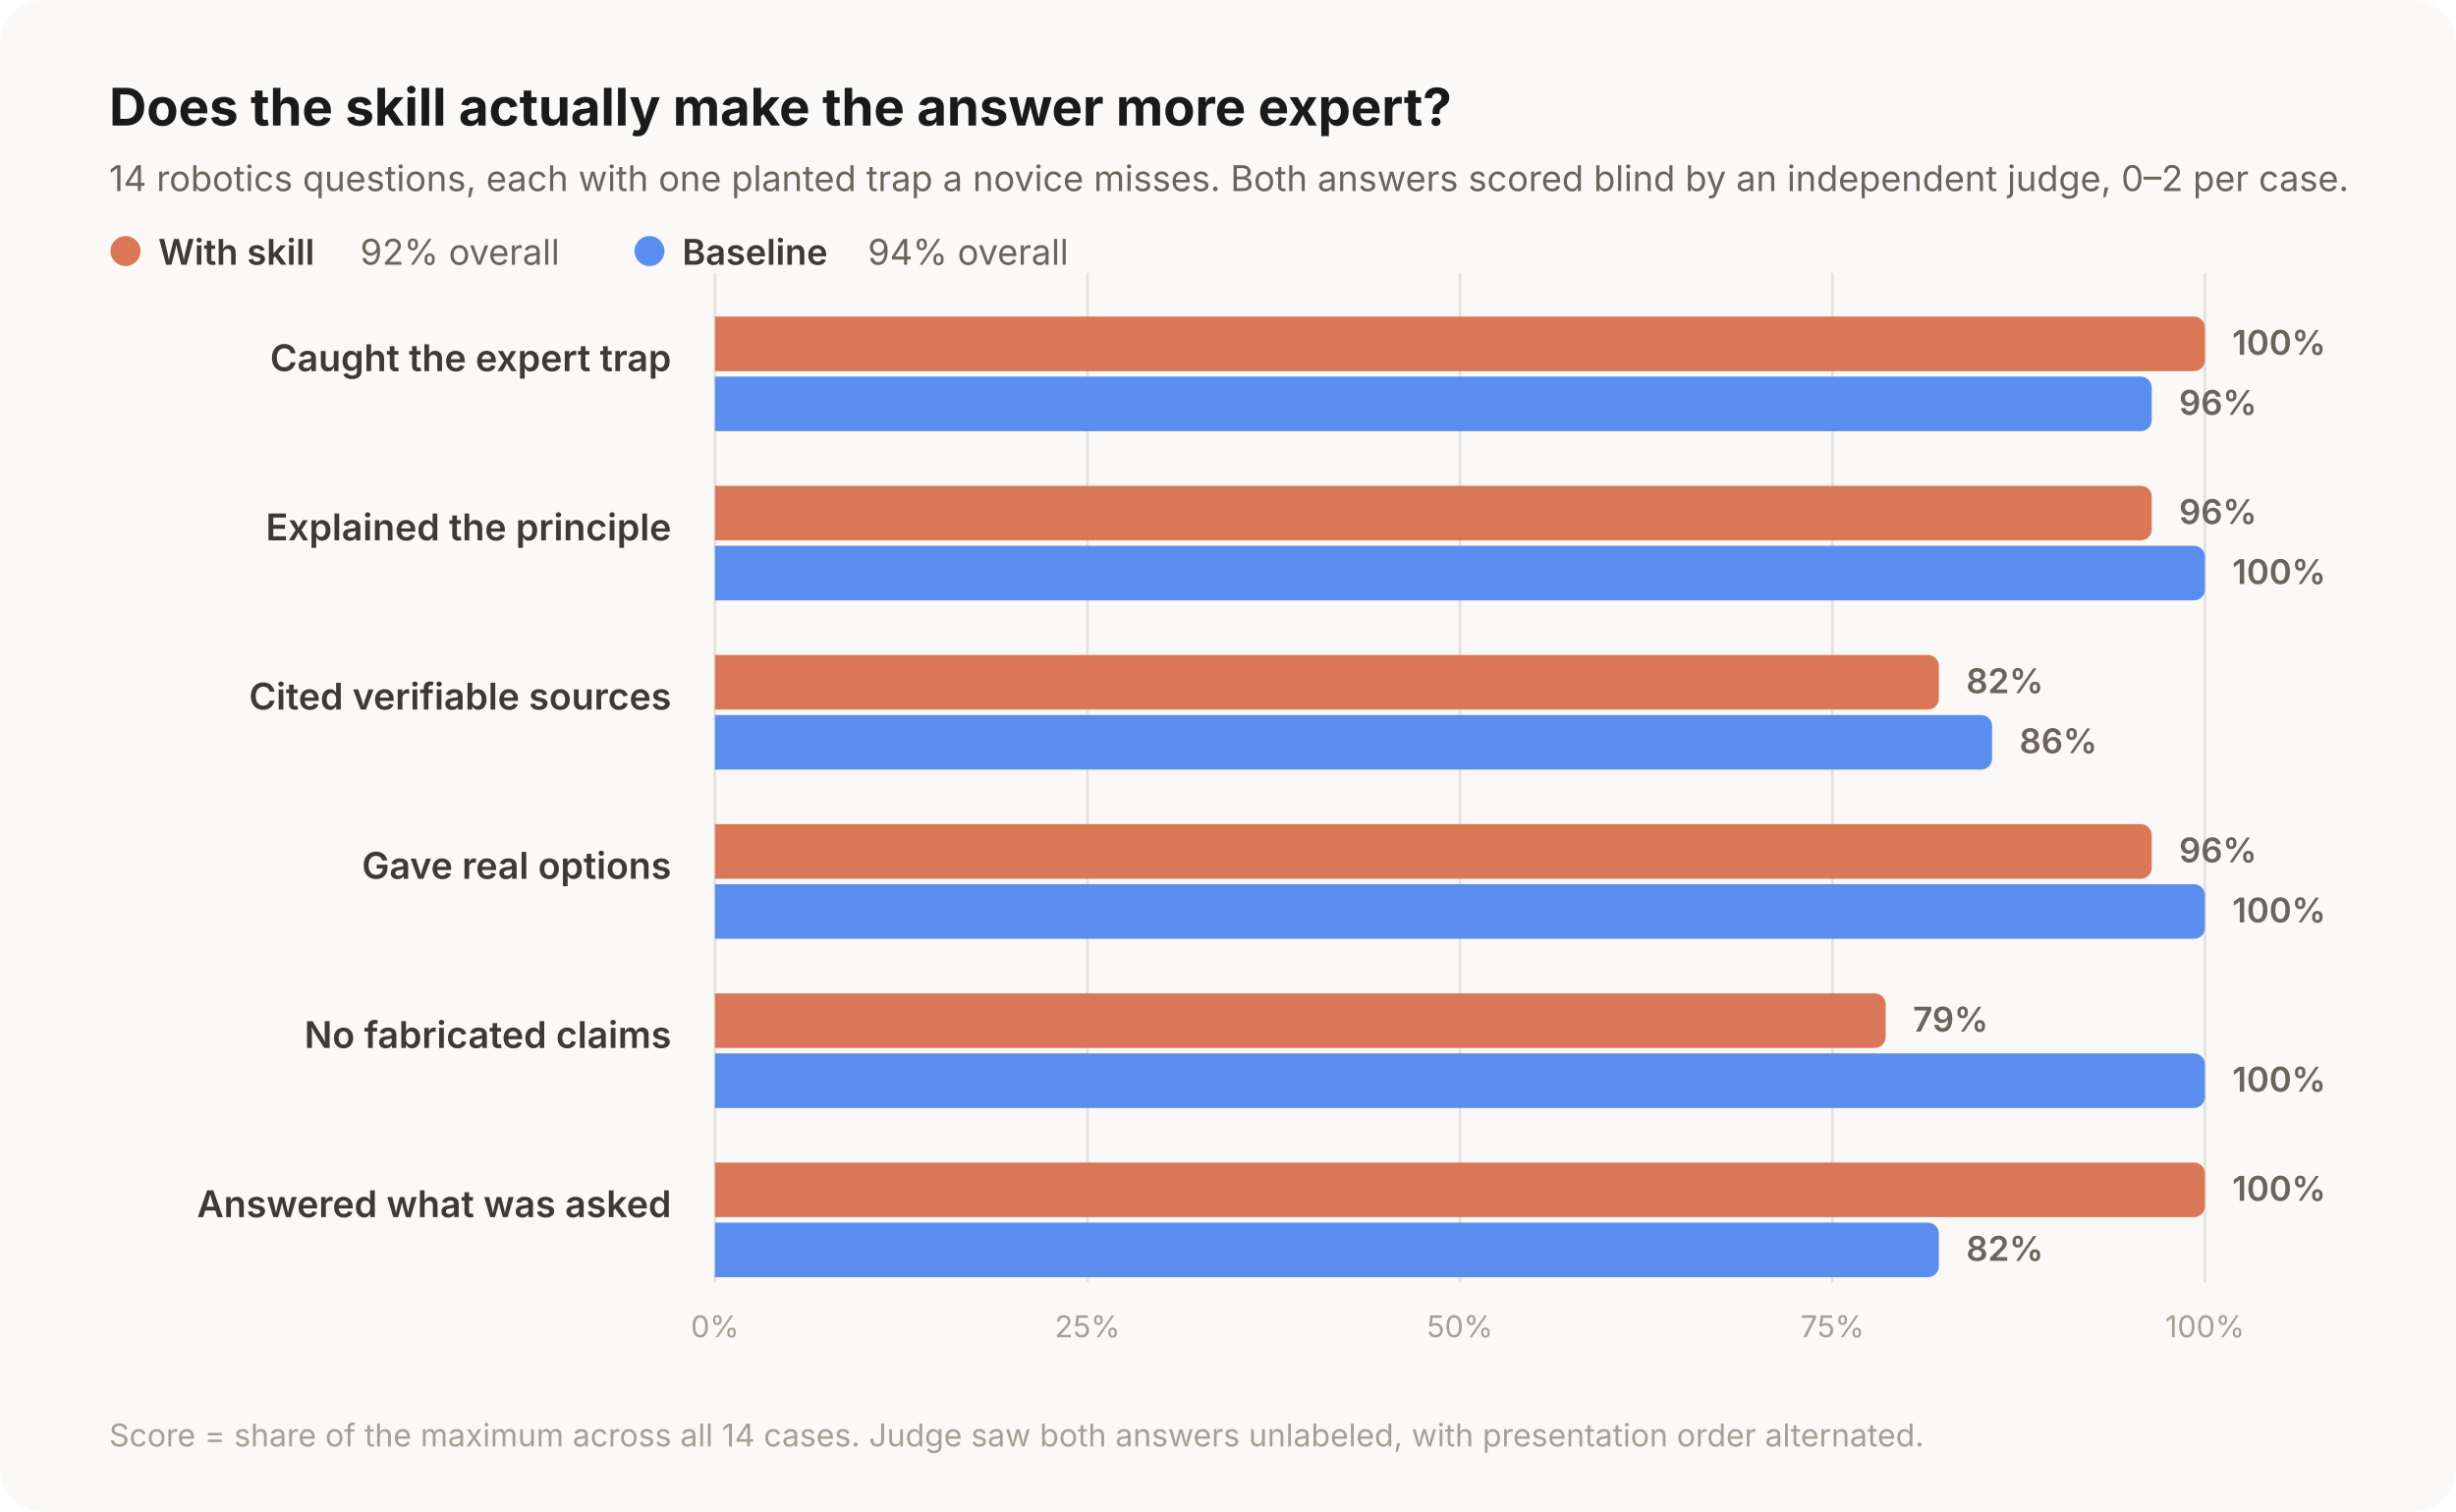
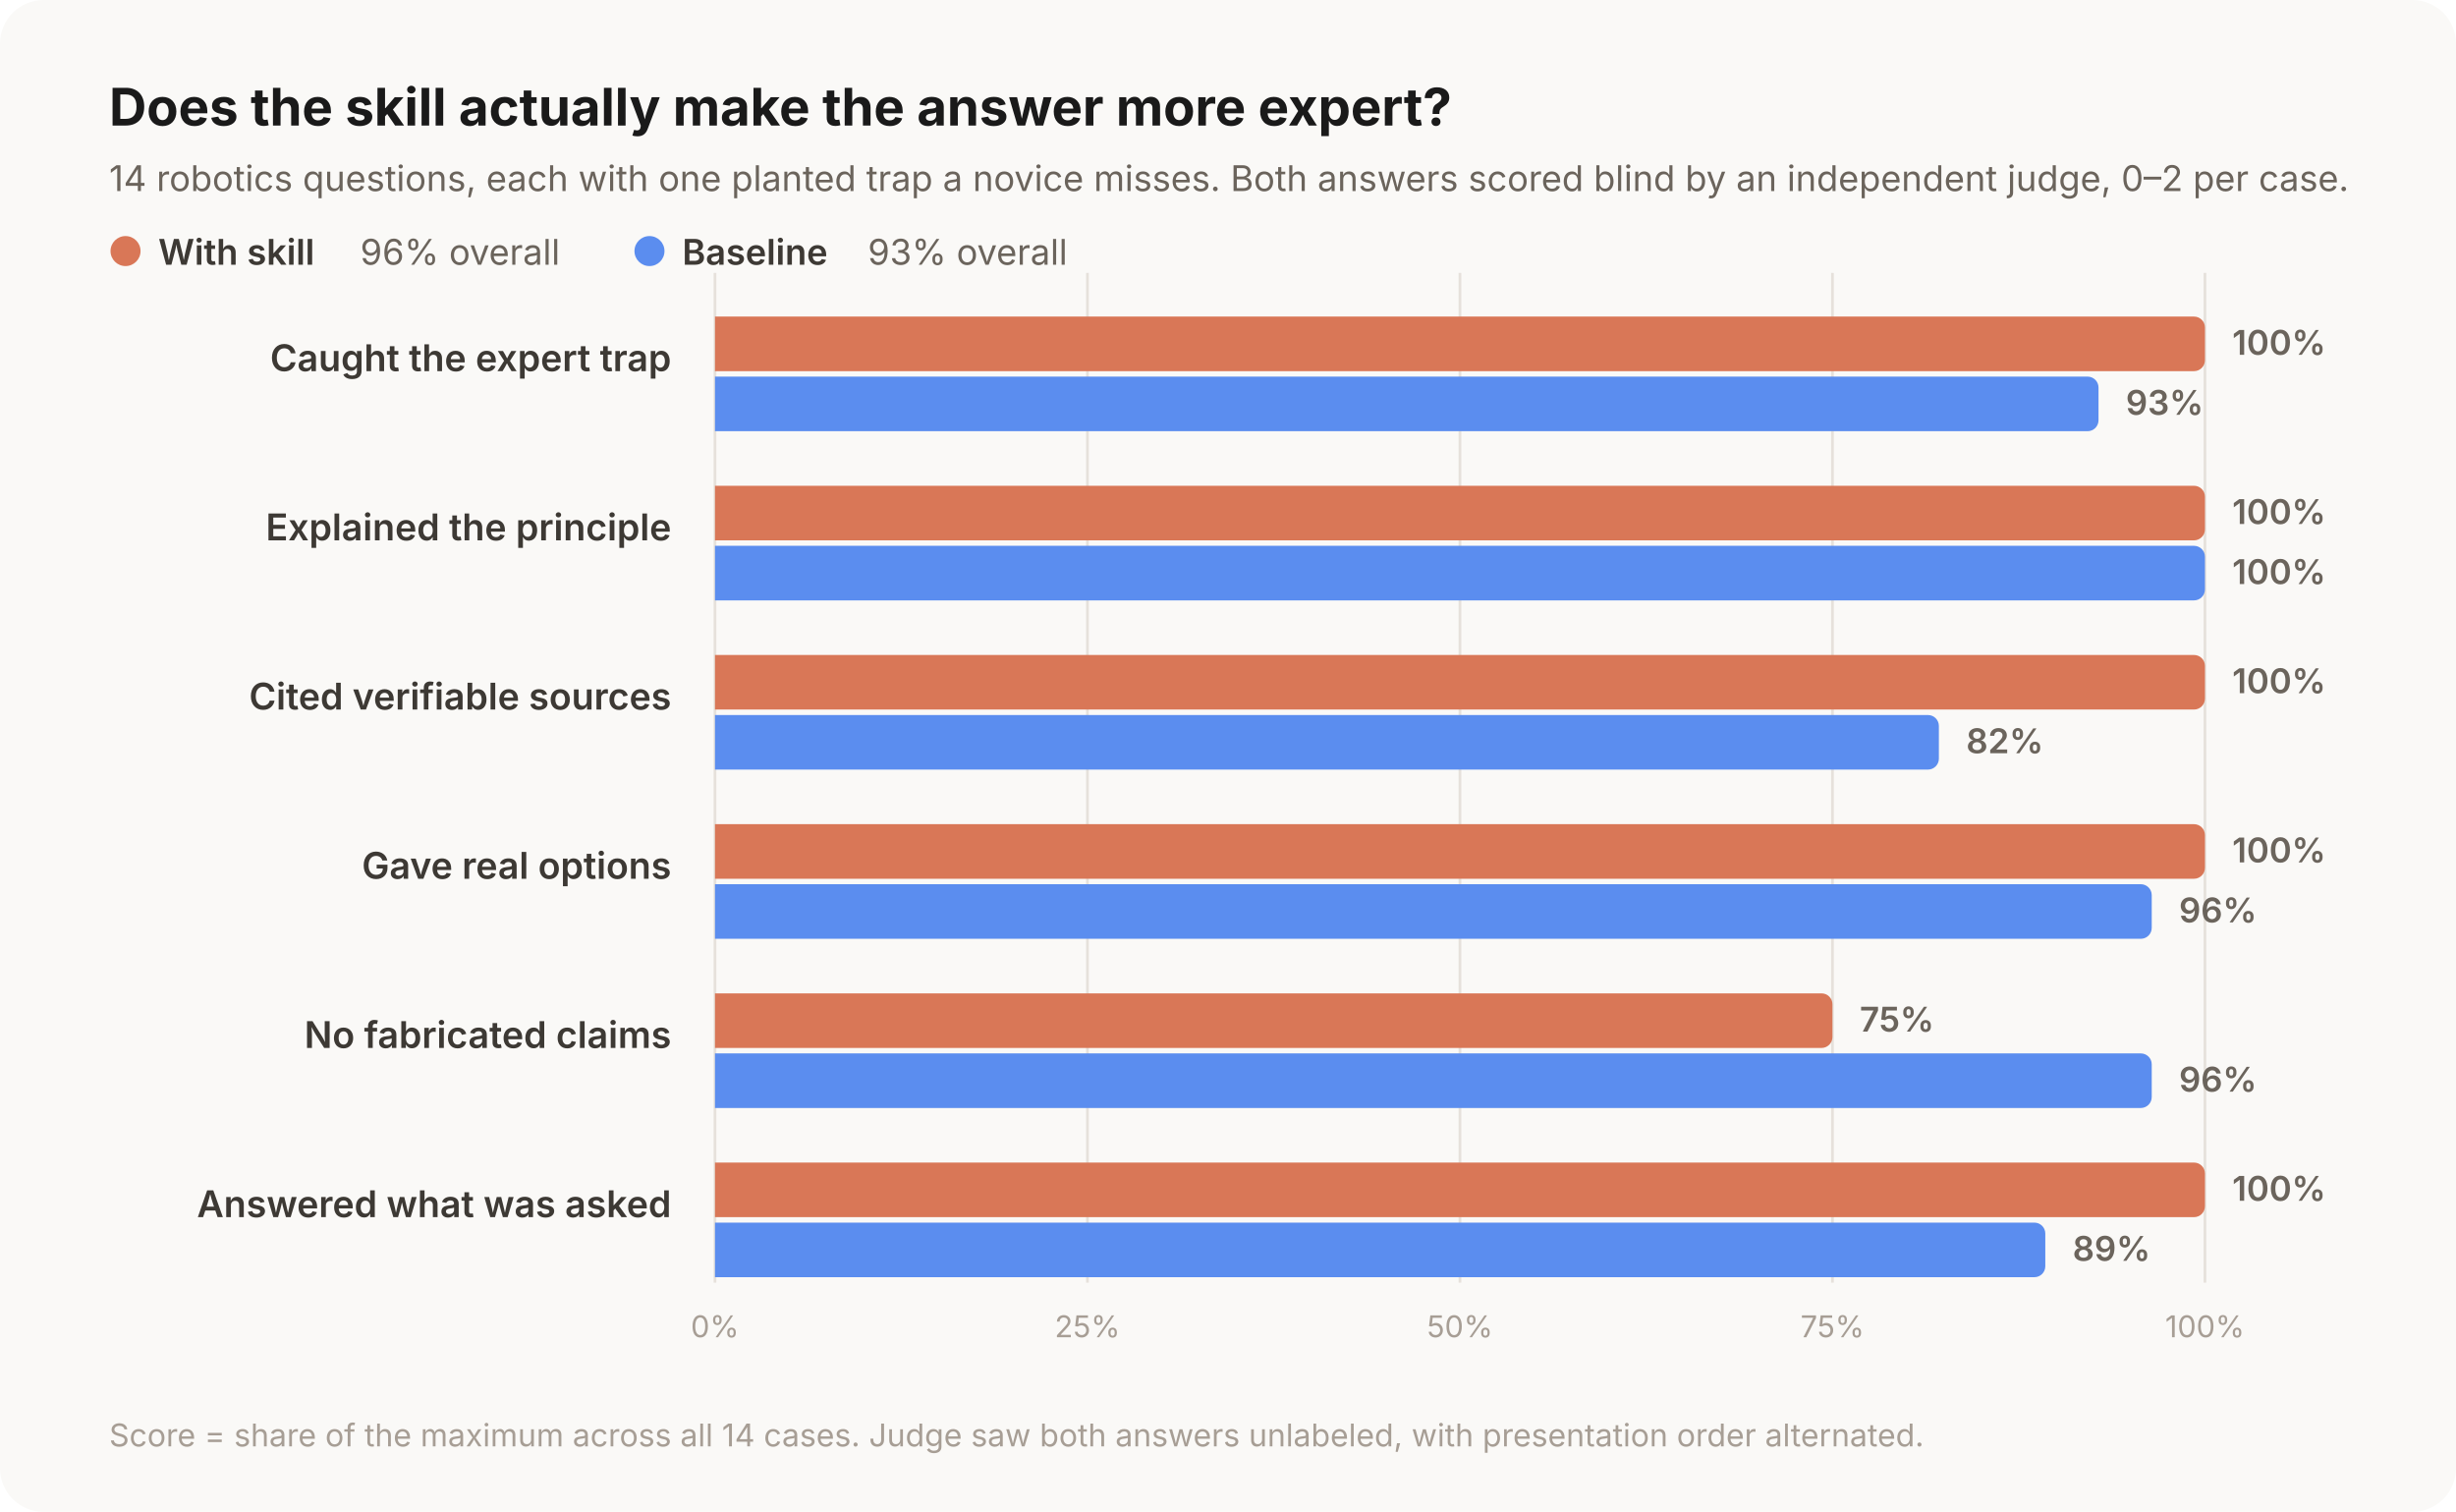
<svg xmlns="http://www.w3.org/2000/svg" viewBox="0 0 900 554" width="900" height="554" role="img" aria-label="Grouped bar chart: skill-guided answers versus baseline across six expert-quality criteria, 14 blind-judged robotics cases">
  <style>
    .surface { fill: #FAF9F7; }
    .h1   { fill: #1A1A1A; }
    .h2   { fill: #6B645C; }
    .lab  { fill: #3D3934; }
    .val  { fill: #6B645C; }
    .ax   { fill: #A79E95; }
    .grid { stroke: #E6E1DB; }
    .s1   { fill: #D97757; }
    .s2   { fill: #5B8DEF; }
    @media (prefers-color-scheme: dark) {
      .surface { fill: #16151A; }
      .h1   { fill: #F5F3F0; }
      .h2   { fill: #A9A29A; }
      .lab  { fill: #D8D3CC; }
      .val  { fill: #A9A29A; }
      .ax   { fill: #6E675F; }
      .grid { stroke: #322F3A; }
      .s1   { fill: #CF6E4E; }
    }
  </style>
  <rect class="surface" width="900" height="554" rx="16" />
  <g font-family="ui-sans-serif,-apple-system,Segoe UI,Inter,Helvetica,Arial,sans-serif">
    <text class="h1" x="40" y="46" font-size="19" font-weight="700">Does the skill actually make the answer more expert?</text>
    <text class="h2" x="40" y="70" font-size="13">14 robotics questions, each with one planted trap a novice misses. Both answers scored blind by an independent judge, 0–2 per case.</text>
    <circle class="s1" cx="46" cy="92" r="5.5" />
    <text class="lab" x="58" y="97" font-size="13" font-weight="600">With skill</text>
-     <text class="val" x="132" y="97" font-size="13">92% overall</text>
+     <text class="val" x="132" y="97" font-size="13">96% overall</text>
    <circle class="s2" cx="238" cy="92" r="5.5" />
    <text class="lab" x="250" y="97" font-size="13" font-weight="600">Baseline</text>
-     <text class="val" x="318" y="97" font-size="13">94% overall</text>
+     <text class="val" x="318" y="97" font-size="13">93% overall</text>
    <line class="grid" x1="262.0" y1="100" x2="262.0" y2="470" stroke-width="1" />
    <text class="ax" x="262.0" y="490" font-size="11" text-anchor="middle">0%</text>
    <line class="grid" x1="398.5" y1="100" x2="398.5" y2="470" stroke-width="1" />
    <text class="ax" x="398.5" y="490" font-size="11" text-anchor="middle">25%</text>
    <line class="grid" x1="535.0" y1="100" x2="535.0" y2="470" stroke-width="1" />
    <text class="ax" x="535.0" y="490" font-size="11" text-anchor="middle">50%</text>
    <line class="grid" x1="671.5" y1="100" x2="671.5" y2="470" stroke-width="1" />
    <text class="ax" x="671.5" y="490" font-size="11" text-anchor="middle">75%</text>
    <line class="grid" x1="808.0" y1="100" x2="808.0" y2="470" stroke-width="1" />
    <text class="ax" x="808.0" y="490" font-size="11" text-anchor="middle">100%</text>
    <text class="lab" x="246" y="136" font-size="13.5" font-weight="600" text-anchor="end">Caught the expert trap</text>
    <path class="s1" d="M262 116 h542.0 a4 4 0 0 1 4 4 v12 a4 4 0 0 1 -4 4 h-542.0 z" />
    <text class="val" x="818.0" y="130" font-size="12.5" font-weight="600">100%</text>
-     <path class="s2" d="M262 138 h522.5 a4 4 0 0 1 4 4 v12 a4 4 0 0 1 -4 4 h-522.5 z" />
-     <text class="val" x="798.5" y="152" font-size="12.5" font-weight="600">96%</text>
+     <path class="s2" d="M262 138 h503.0 a4 4 0 0 1 4 4 v12 a4 4 0 0 1 -4 4 h-503.0 z" />
+     <text class="val" x="779.0" y="152" font-size="12.5" font-weight="600">93%</text>
    <text class="lab" x="246" y="198" font-size="13.5" font-weight="600" text-anchor="end">Explained the principle</text>
-     <path class="s1" d="M262 178 h522.5 a4 4 0 0 1 4 4 v12 a4 4 0 0 1 -4 4 h-522.5 z" />
-     <text class="val" x="798.5" y="192" font-size="12.5" font-weight="600">96%</text>
+     <path class="s1" d="M262 178 h542.0 a4 4 0 0 1 4 4 v12 a4 4 0 0 1 -4 4 h-542.0 z" />
+     <text class="val" x="818.0" y="192" font-size="12.5" font-weight="600">100%</text>
    <path class="s2" d="M262 200 h542.0 a4 4 0 0 1 4 4 v12 a4 4 0 0 1 -4 4 h-542.0 z" />
    <text class="val" x="818.0" y="214" font-size="12.5" font-weight="600">100%</text>
    <text class="lab" x="246" y="260" font-size="13.5" font-weight="600" text-anchor="end">Cited verifiable sources</text>
-     <path class="s1" d="M262 240 h444.5 a4 4 0 0 1 4 4 v12 a4 4 0 0 1 -4 4 h-444.5 z" />
-     <text class="val" x="720.5" y="254" font-size="12.5" font-weight="600">82%</text>
-     <path class="s2" d="M262 262 h464.0 a4 4 0 0 1 4 4 v12 a4 4 0 0 1 -4 4 h-464.0 z" />
-     <text class="val" x="740.0" y="276" font-size="12.5" font-weight="600">86%</text>
+     <path class="s1" d="M262 240 h542.0 a4 4 0 0 1 4 4 v12 a4 4 0 0 1 -4 4 h-542.0 z" />
+     <text class="val" x="818.0" y="254" font-size="12.5" font-weight="600">100%</text>
+     <path class="s2" d="M262 262 h444.5 a4 4 0 0 1 4 4 v12 a4 4 0 0 1 -4 4 h-444.5 z" />
+     <text class="val" x="720.5" y="276" font-size="12.5" font-weight="600">82%</text>
    <text class="lab" x="246" y="322" font-size="13.5" font-weight="600" text-anchor="end">Gave real options</text>
-     <path class="s1" d="M262 302 h522.5 a4 4 0 0 1 4 4 v12 a4 4 0 0 1 -4 4 h-522.5 z" />
-     <text class="val" x="798.5" y="316" font-size="12.5" font-weight="600">96%</text>
-     <path class="s2" d="M262 324 h542.0 a4 4 0 0 1 4 4 v12 a4 4 0 0 1 -4 4 h-542.0 z" />
-     <text class="val" x="818.0" y="338" font-size="12.5" font-weight="600">100%</text>
+     <path class="s1" d="M262 302 h542.0 a4 4 0 0 1 4 4 v12 a4 4 0 0 1 -4 4 h-542.0 z" />
+     <text class="val" x="818.0" y="316" font-size="12.5" font-weight="600">100%</text>
+     <path class="s2" d="M262 324 h522.5 a4 4 0 0 1 4 4 v12 a4 4 0 0 1 -4 4 h-522.5 z" />
+     <text class="val" x="798.5" y="338" font-size="12.5" font-weight="600">96%</text>
    <text class="lab" x="246" y="384" font-size="13.5" font-weight="600" text-anchor="end">No fabricated claims</text>
-     <path class="s1" d="M262 364 h425.0 a4 4 0 0 1 4 4 v12 a4 4 0 0 1 -4 4 h-425.0 z" />
-     <text class="val" x="701.0" y="378" font-size="12.5" font-weight="600">79%</text>
-     <path class="s2" d="M262 386 h542.0 a4 4 0 0 1 4 4 v12 a4 4 0 0 1 -4 4 h-542.0 z" />
-     <text class="val" x="818.0" y="400" font-size="12.5" font-weight="600">100%</text>
+     <path class="s1" d="M262 364 h405.5 a4 4 0 0 1 4 4 v12 a4 4 0 0 1 -4 4 h-405.5 z" />
+     <text class="val" x="681.5" y="378" font-size="12.5" font-weight="600">75%</text>
+     <path class="s2" d="M262 386 h522.5 a4 4 0 0 1 4 4 v12 a4 4 0 0 1 -4 4 h-522.5 z" />
+     <text class="val" x="798.5" y="400" font-size="12.5" font-weight="600">96%</text>
    <text class="lab" x="246" y="446" font-size="13.5" font-weight="600" text-anchor="end">Answered what was asked</text>
    <path class="s1" d="M262 426 h542.0 a4 4 0 0 1 4 4 v12 a4 4 0 0 1 -4 4 h-542.0 z" />
    <text class="val" x="818.0" y="440" font-size="12.5" font-weight="600">100%</text>
-     <path class="s2" d="M262 448 h444.5 a4 4 0 0 1 4 4 v12 a4 4 0 0 1 -4 4 h-444.5 z" />
-     <text class="val" x="720.5" y="462" font-size="12.5" font-weight="600">82%</text>
+     <path class="s2" d="M262 448 h483.5 a4 4 0 0 1 4 4 v12 a4 4 0 0 1 -4 4 h-483.5 z" />
+     <text class="val" x="759.5" y="462" font-size="12.5" font-weight="600">89%</text>
    <text class="ax" x="40" y="530" font-size="11.5">Score = share of the maximum across all 14 cases. Judge saw both answers unlabeled, with presentation order alternated.</text>
  </g>
</svg>
